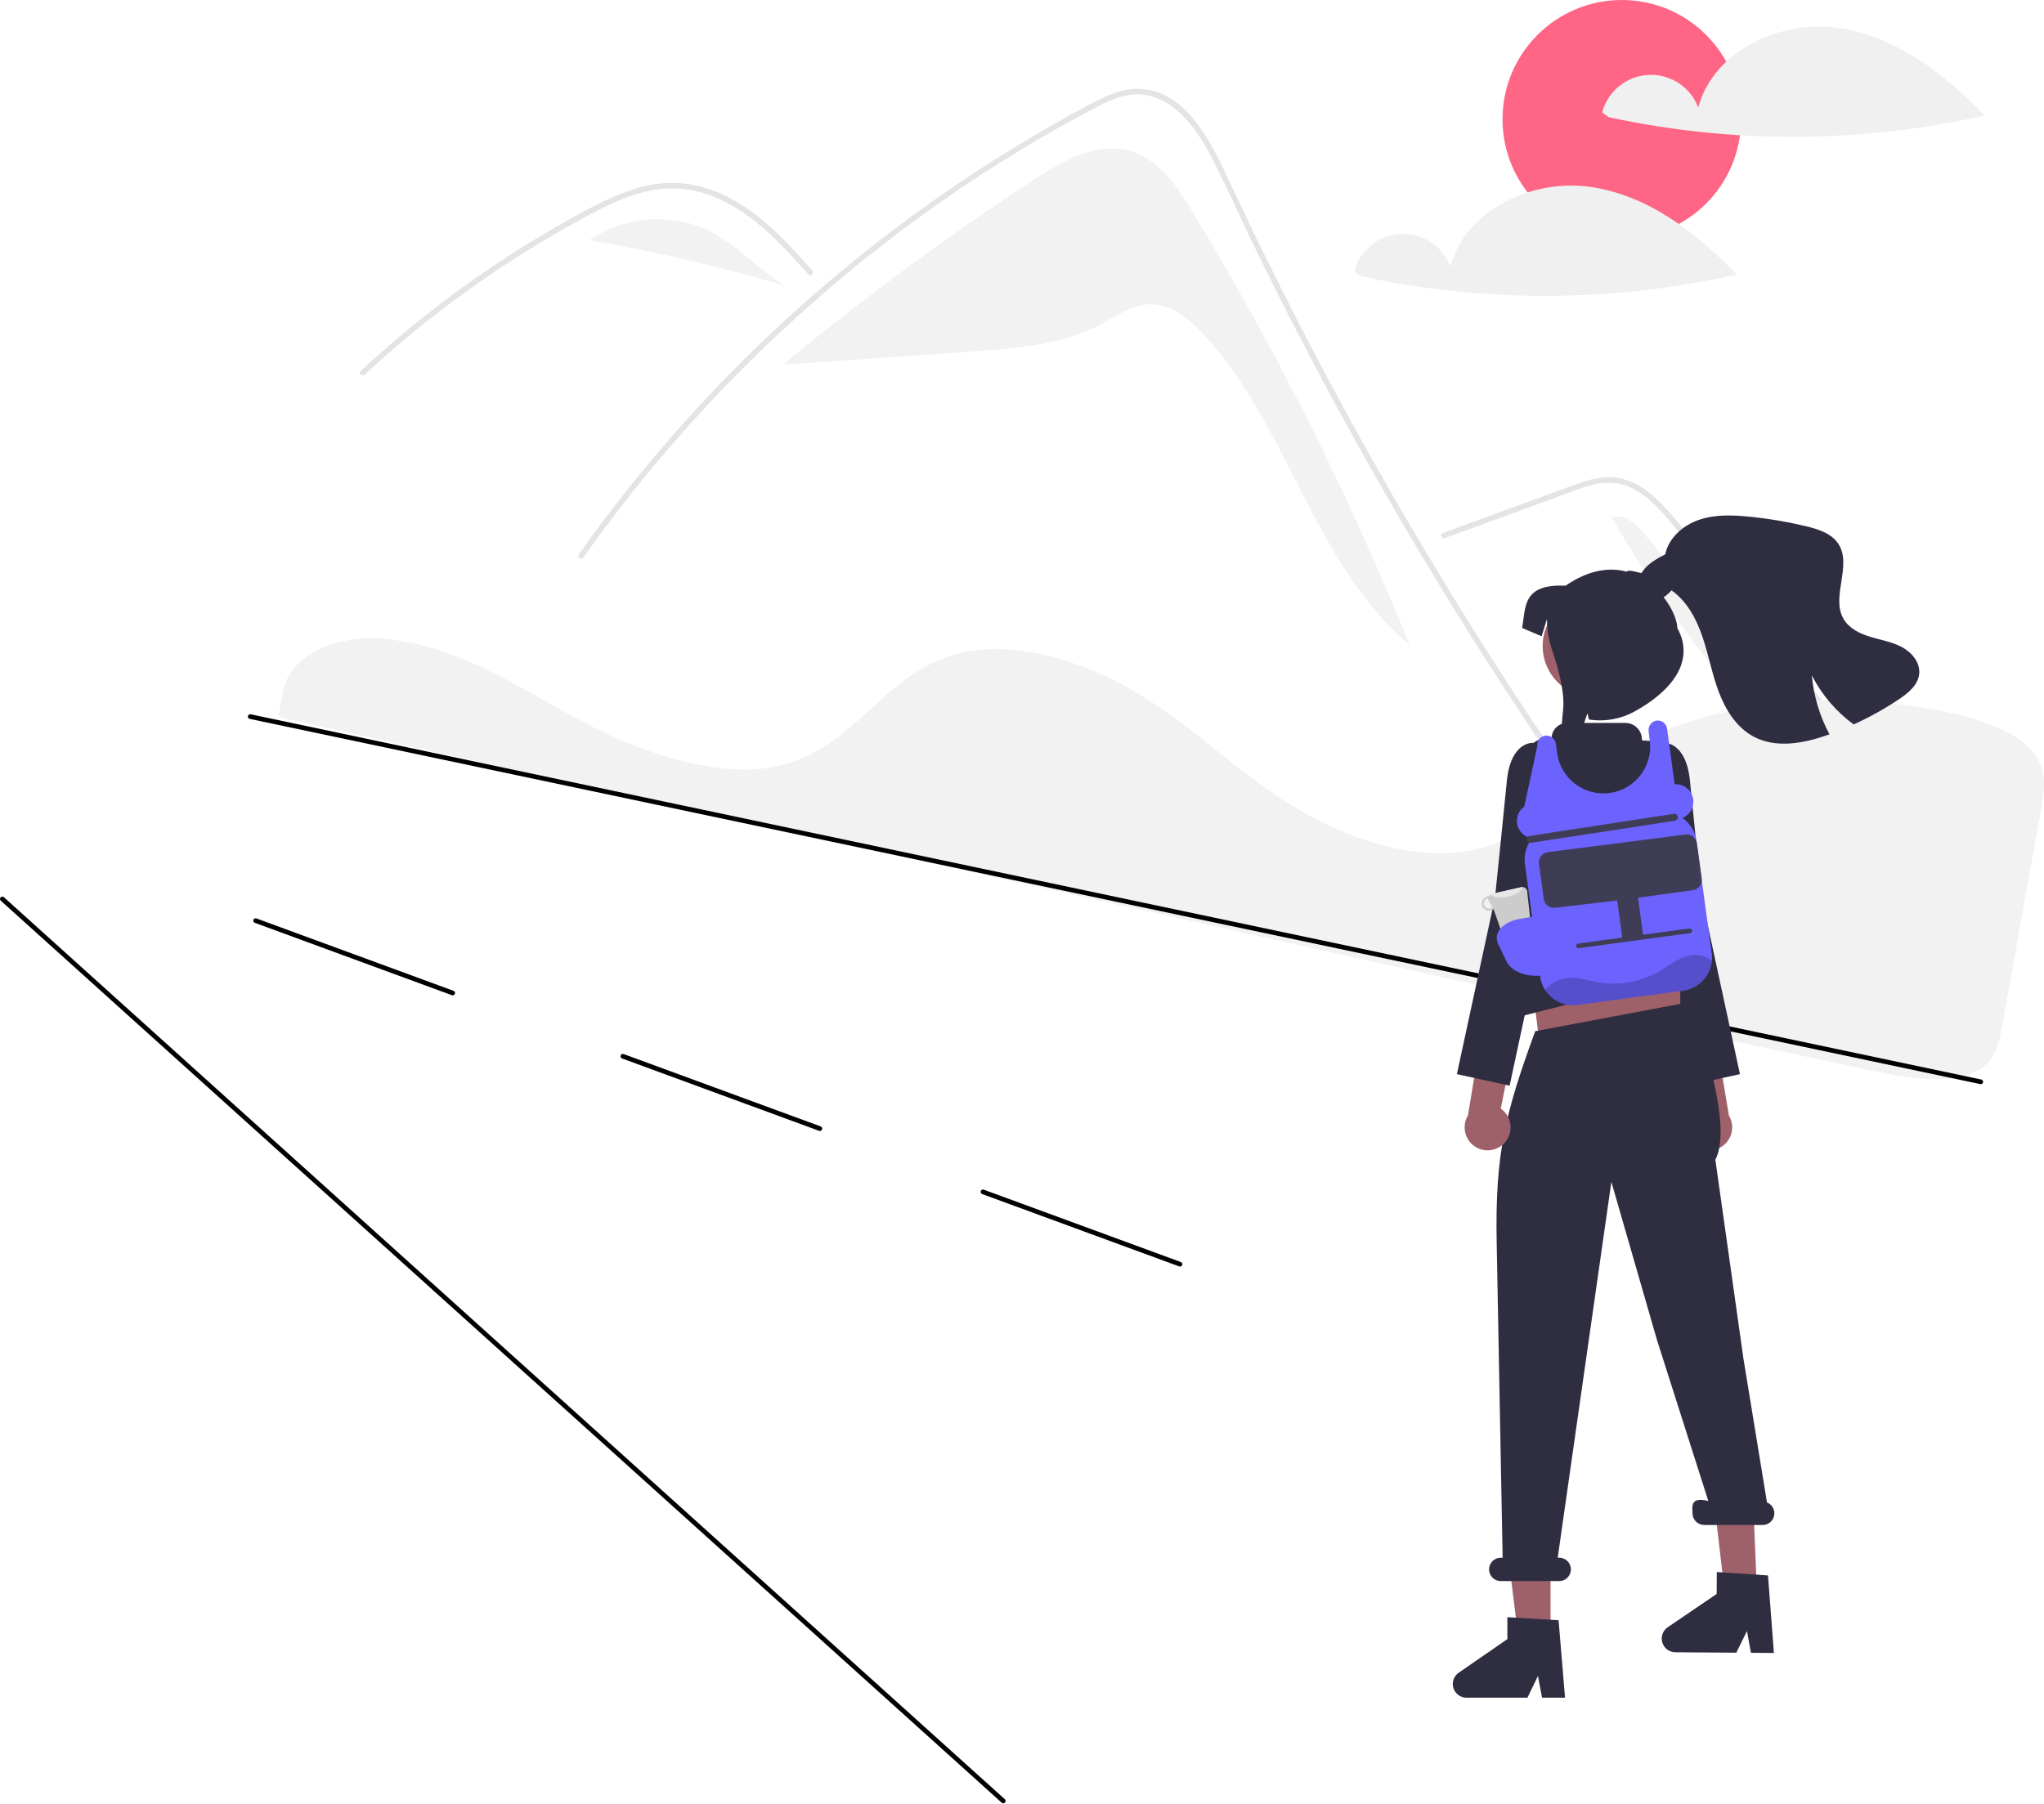
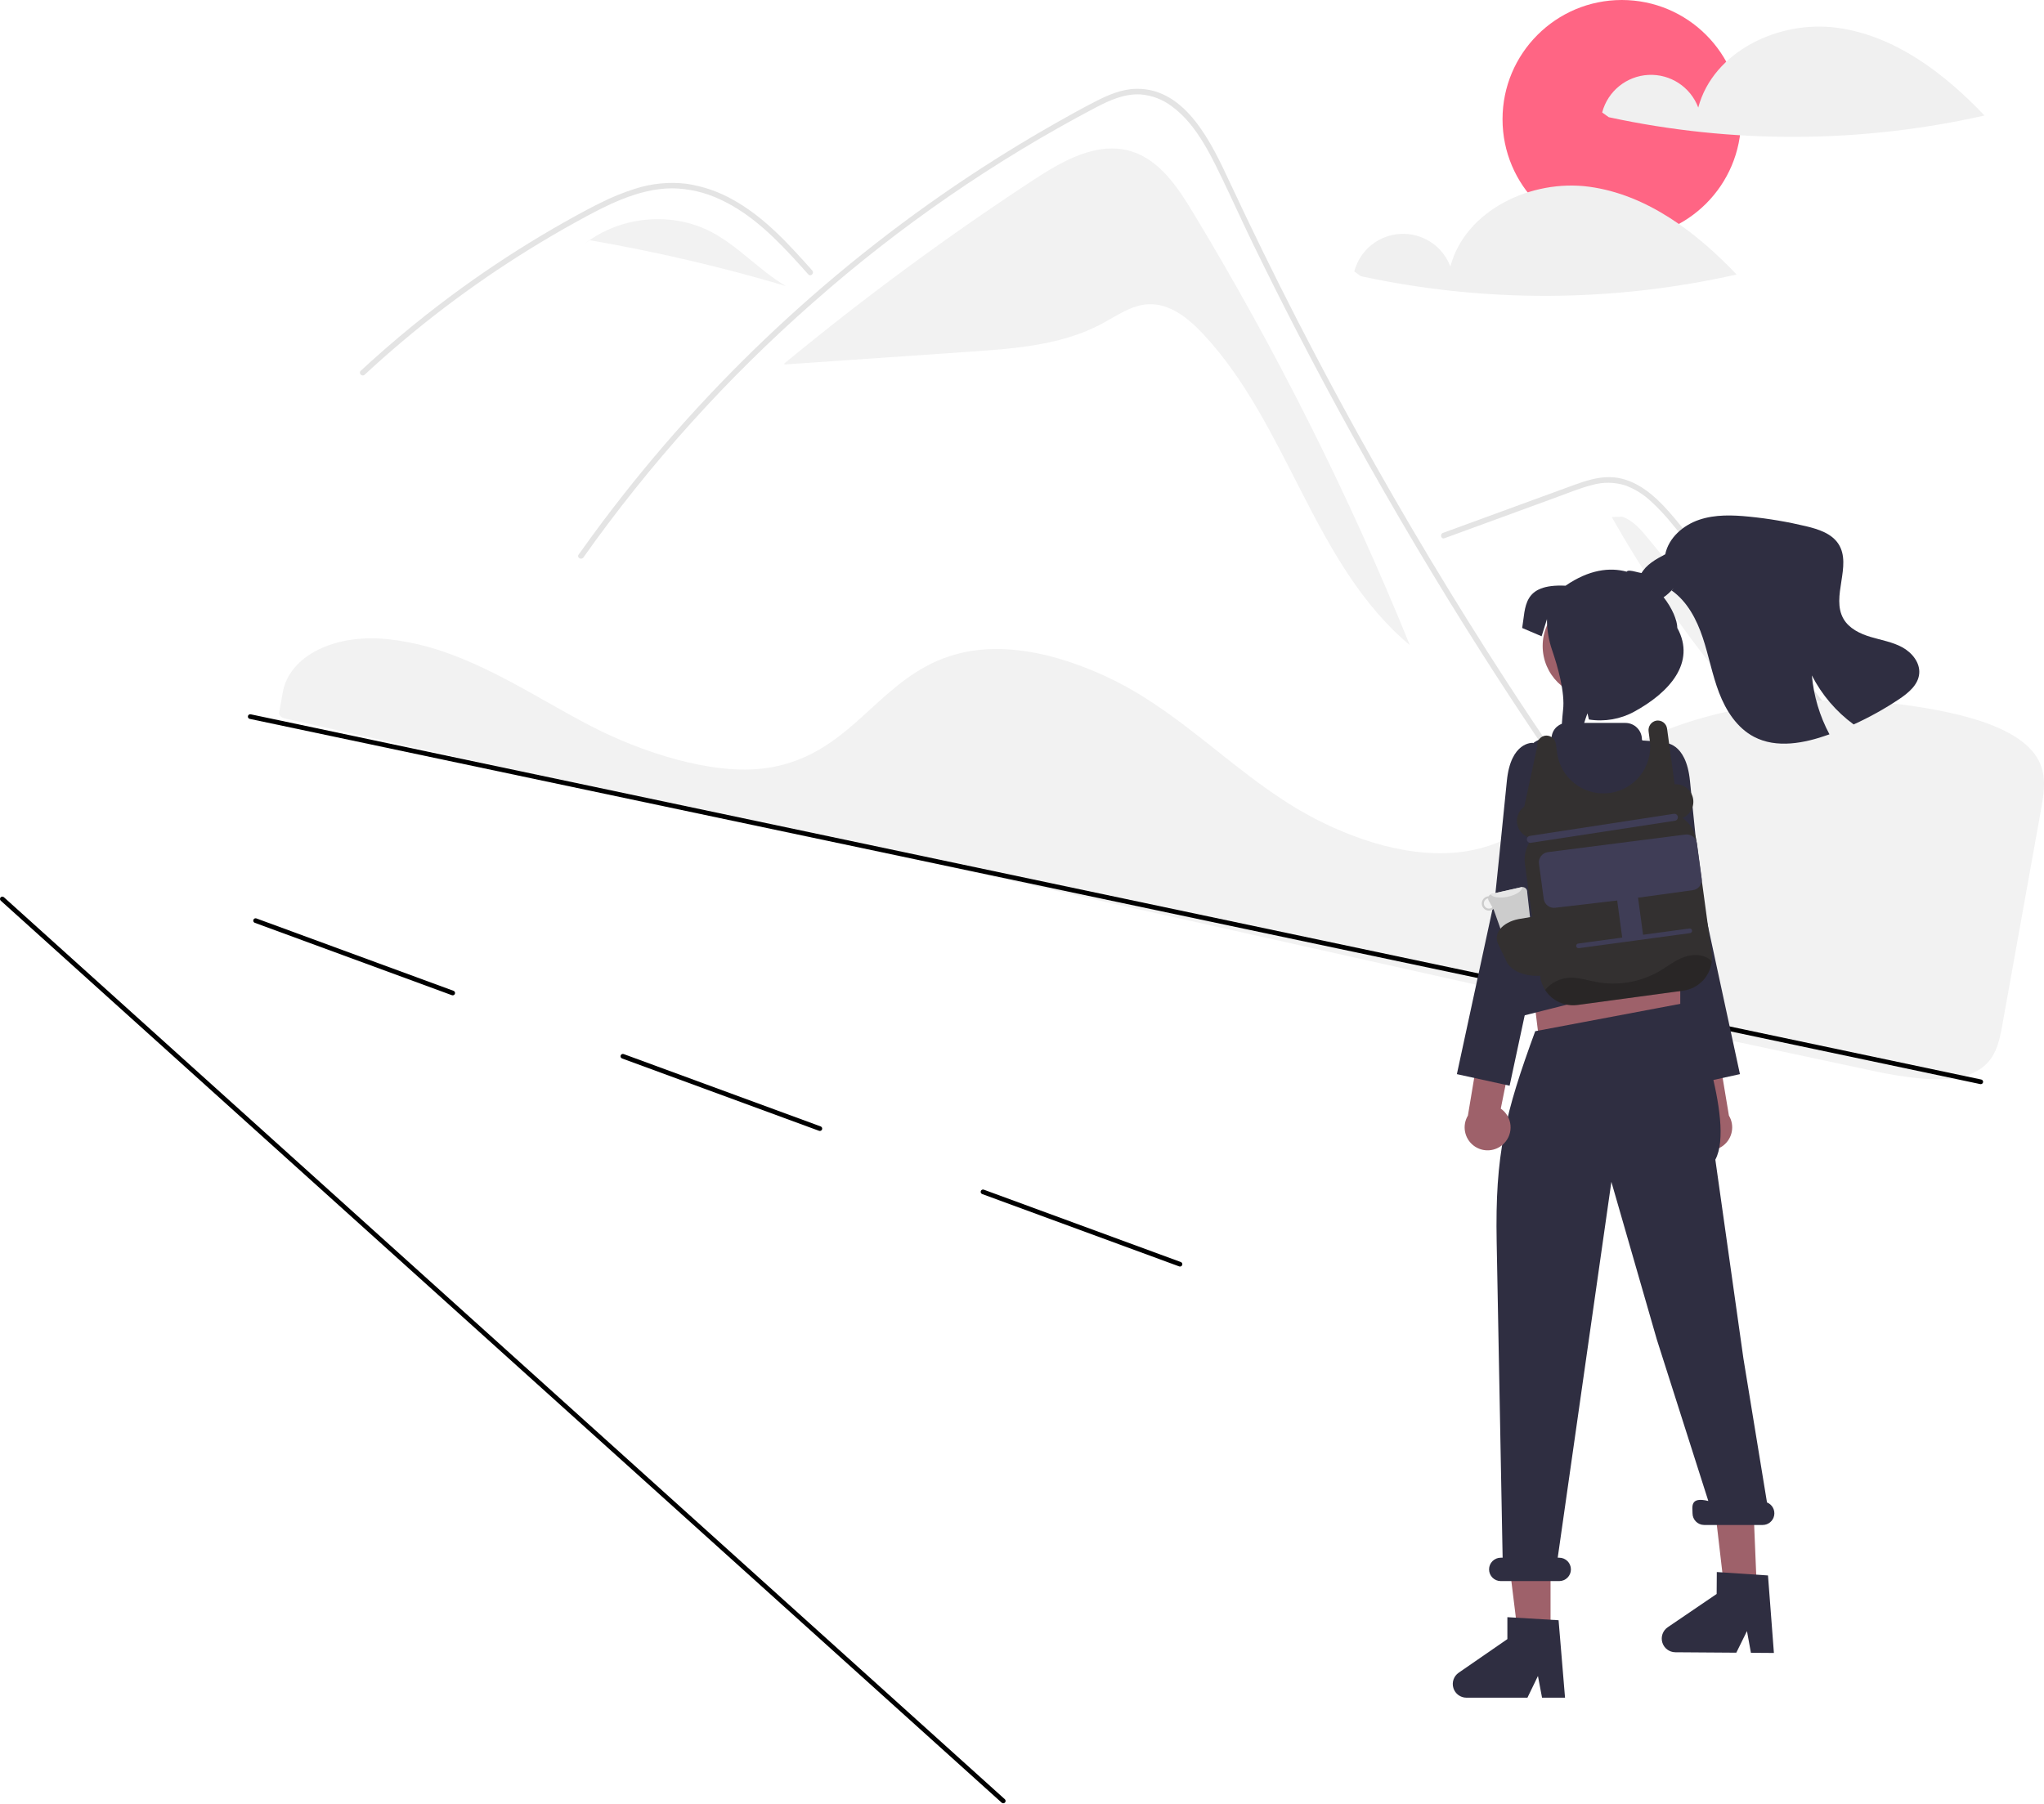
<svg xmlns="http://www.w3.org/2000/svg" data-name="Layer 1" width="874.039" height="771.292" viewBox="0 0 874.039 771.292">
  <path d="M673.062,155.137c-6.611-10.934-14.444-22.608-26.712-26.178-14.207-4.135-28.802,4.079-41.181,12.184a1200.013,1200.013,0,0,0-106.794,78.684l.037.424q39.846-2.748,79.691-5.496c19.192-1.324,39.044-2.83,56.005-11.909,6.436-3.445,12.71-8.047,20.003-8.368,9.061-.398,16.962,5.93,23.17,12.541,36.727,39.109,47.355,98.916,88.558,133.276A1307.621,1307.621,0,0,0,673.062,155.137Z" transform="translate(-162.9803 -64.354)" fill="#f2f2f2" />
  <path d="M898.816,486.852c-4.061-5.128-5.721-6.33-9.727-11.505Q840.159,412.063,797.108,344.504q-29.241-45.883-55.583-93.529-12.541-22.651-24.394-45.658-9.198-17.839-17.985-35.891c-1.675-3.437-3.303-6.891-4.923-10.352-3.817-8.139-7.563-16.318-11.585-24.346-4.583-9.151-10.162-18.744-18.578-24.891a25.346,25.346,0,0,0-13.204-5.081c-6.851-.443-13.173,2.386-19.115,5.476a615.324,615.324,0,0,0-120.996,83.438A629.917,629.917,0,0,0,412.444,302.789c-.869,1.241-2.924.055-2.047-1.193q5.18-7.325,10.565-14.492A633.399,633.399,0,0,1,582.67,136.269q15.73-10.194,32.051-19.431c5.484-3.106,10.992-6.171,16.594-9.048,5.492-2.821,11.324-5.358,17.598-5.452,21.351-.332,32.407,23.848,40,40.119q3.58,7.681,7.246,15.314,13.856,28.981,28.779,57.432,9.21,17.566,18.823,34.927,29.917,54.062,63.596,105.935c29.743,45.808,59.25,86.275,93.134,129.112C901.424,486.362,899.756,488.053,898.816,486.852Z" transform="translate(-162.9803 -64.354)" fill="#e4e4e4" />
  <path d="M508.636,181.73c-1.24-1.383-2.473-2.766-3.722-4.149-9.846-10.889-20.411-21.652-33.931-27.894a49.228,49.228,0,0,0-20.624-4.781c-7.38.024-14.595,1.96-21.414,4.67-3.224,1.288-6.377,2.75-9.482,4.307-3.548,1.786-7.033,3.69-10.502,5.61q-9.767,5.405-19.281,11.284-18.93,11.699-36.674,25.184-9.198,6.993-18.017,14.445-8.202,6.922-16.073,14.216c-1.122,1.035-2.797-.64-1.675-1.675,1.383-1.288,2.782-2.568,4.18-3.832q5.927-5.358,12.043-10.51,11.153-9.411,22.884-18.096,18.242-13.513,37.74-25.192,9.743-5.832,19.755-11.174c2.015-1.075,4.054-2.126,6.116-3.121a97.502,97.502,0,0,1,14.54-5.919,51.724,51.724,0,0,1,21.96-2.157,57.173,57.173,0,0,1,20.261,7.009c13.275,7.42,23.572,18.894,33.591,30.091C511.323,181.184,509.655,182.867,508.636,181.73Z" transform="translate(-162.9803 -64.354)" fill="#e4e4e4" />
  <path d="M780.643,294.569l31.811-11.635L828.249,277.157c5.144-1.881,10.276-4.023,15.593-5.37a24.6,24.6,0,0,1,14.114.18,32.529,32.529,0,0,1,11.008,6.824,89.337,89.337,0,0,1,9.029,9.642c3.439,4.133,6.827,8.308,10.23,12.47q21.068,25.765,41.86,51.755,20.792,25.989,41.306,52.198,20.564,26.274,40.845,52.767,2.484,3.246,4.965,6.494c.914,1.196,2.973.017,2.047-1.196q-20.431-26.76-41.147-53.3-20.767-26.604-41.82-52.982-21.053-26.378-42.391-52.527-5.316-6.515-10.649-13.015c-2.999-3.655-5.965-7.35-9.254-10.753-6.039-6.245-13.583-11.764-22.614-11.914-5.31-.088-10.448,1.597-15.381,3.381-5.318,1.924-10.624,3.884-15.935,5.826l-32.034,11.716-8.008,2.929c-1.421.52-.807,2.812.63,2.286Z" transform="translate(-162.9803 -64.354)" fill="#e4e4e4" />
  <path d="M466.796,163.388c-16.166-8.308-36.868-6.681-51.723,3.699a737.726,737.726,0,0,1,83.932,19.589C487.555,179.967,478.599,169.455,466.796,163.388Z" transform="translate(-162.9803 -64.354)" fill="#f2f2f2" />
  <path d="M414.914,167.059l-3.112,2.53c1.053-.885,2.147-1.715,3.271-2.501C415.02,167.078,414.967,167.068,414.914,167.059Z" transform="translate(-162.9803 -64.354)" fill="#f2f2f2" />
  <path d="M867.766,294.685c-3.131-3.812-6.517-7.803-11.201-9.351l-4.373.172A496.015,496.015,0,0,0,984.306,436.543Q926.036,365.614,867.766,294.685Z" transform="translate(-162.9803 -64.354)" fill="#f2f2f2" />
  <path d="M667.565,606.081a.992.992,0,0,1-.345-.062l-84.261-30.953a1.0 1,0,0,1,.689-1.877L667.91,604.142a1.0 1,0,0,1-.345,1.938Z" transform="translate(-162.9803 -64.354)" />
  <path d="M513.565,548.081a.992.992,0,0,1-.345-.062l-84.261-30.953a1.0 1,0,0,1,.689-1.877L513.91,546.142a1.0 1,0,0,1-.345,1.938Z" transform="translate(-162.9803 -64.354)" />
  <path d="M356.565,490.081a.992.992,0,0,1-.345-.062l-84.261-30.953a1.0 1,0,1,1,.689-1.877L356.91,488.142a1.0 1,0,0,1-.345,1.938Z" transform="translate(-162.9803 -64.354)" />
  <path d="M340.778,339.738c-3.513-.785-7.07-1.405-10.583-1.837l-.511-.063c-23.321-2.777-43.01,6.958-45.796,22.645l-.495,2.838c-.309,1.795-.643,3.725-1.04,5.86-.192,1.054.867,2.132,2.407,2.476L845.649,497.037c39.607,8.564,79.087,17.024,117.337,25.144a177.652,177.652,0,0,0,21.711,3.511c10.927.926,18.927-.293,24.46-3.725l.001 0c6.877-4.253,8.607-11.157,10.019-19.078,2.846-15.997,5.877-32.793,8.897-49.538,2.661-14.758,5.316-29.477,7.832-43.574,1.478-8.369,2.281-15.869-2.879-22.891-5.596-7.598-17.581-13.494-35.623-17.527-.218-.049-.434-.097-.655-.145-56.592-12.407-117.619-2.55-151.854,24.53-3.942,3.118-7.734,6.553-11.401,9.875a158.915,158.915,0,0,1-17.302,14.232,66.95,66.95,0,0,1-10.666,5.986c-.257.125-.548.255-.851.372-.705.318-1.433.613-2.135.865a62.042,62.042,0,0,1-12.655,3.397l-.431.065c-.326.056-.678.107-1.027.147a68.206,68.206,0,0,1-7.479.589c-10.812.309-22.585-1.669-34.991-5.882a151.752,151.752,0,0,1-32.578-15.751c-10.814-6.914-20.639-14.717-30.141-22.263-4.173-3.316-8.49-6.743-12.828-10.046-.815-.622-1.618-1.23-2.434-1.842-5.313-3.969-10.177-7.354-14.871-10.348a146.281,146.281,0,0,0-37.143-17.035c-13.864-4.03-26.63-5.128-37.931-3.275a60.649,60.649,0,0,0-9.253,2.27c-13.923,4.597-23.917,13.74-33.581,22.583-12.021,10.999-24.453,22.373-44.611,25.204-23.263,3.273-53.836-7.081-74.693-17.866-6.557-3.391-13.045-7.056-19.318-10.601q-3.801-2.148-7.611-4.28c-4.993-2.785-9.099-4.982-12.918-6.915l-1.208-.614c-.673-.337-1.346-.675-2.034-1.007-4.55-2.238-8.825-4.154-13.075-5.86l-1.004-.409c-2.021-.785-3.918-1.486-5.788-2.137l-.747-.259A109.236,109.236,0,0,0,340.778,339.738Z" transform="translate(-162.9803 -64.354)" fill="#f2f2f2" />
  <path d="M1009.981,528.062a1.009,1.009,0,0,1-.208-.021l-740-156.208a1,1,0,0,1,.413-1.957l740,156.208a1,1,0,0,1-.206,1.979Z" transform="translate(-162.9803 -64.354)" />
  <circle cx="693.5" cy="51" r="51" fill="#ff6584" />
  <path d="M948.516,76.224c-24.717-3.341-52.935,10.019-59.341,34.124a21.597,21.597,0,0,0-41.093,2.109l2.83,2.027a372.275,372.275,0,0,0,160.659-.726C994.377,95.688,973.233,79.565,948.516,76.224Z" transform="translate(-162.9803 -64.354)" fill="#f0f0f0" />
  <path d="M842.516,144.224c-24.717-3.341-52.935,10.019-59.341,34.124a21.597,21.597,0,0,0-41.093,2.109l2.83,2.027a372.275,372.275,0,0,0,160.659-.726C888.377,163.688,867.233,147.565,842.516,144.224Z" transform="translate(-162.9803 -64.354)" fill="#f0f0f0" />
  <path d="M886.872,553.437a9.76,9.76,0,0,1,1.357-14.904L872.689,461.346l17.161,5.51,12.439,74.659A9.813,9.813,0,0,1,886.872,553.437Z" transform="translate(-162.9803 -64.354)" fill="#9e616a" />
  <path d="M863.926,390.13l10.648-8.037s9.393-.665,11.056,16.274,5.079,49.95,5.079,49.95l16.293,75.463-22.554,4.95-17.451-81.438-10.469-24.184Z" transform="translate(-162.9803 -64.354)" fill="#2f2e41" />
  <polygon points="718.5 449 658.5 448 653.5 407 718.5 407 718.5 449" fill="#9e616a" />
  <polygon points="663.032 699.832 649.181 699.831 642.591 646.404 663.034 646.405 663.032 699.832" fill="#9e616a" />
  <polygon points="751.276 680.645 737.425 680.548 731.21 627.076 749.225 631.209 751.276 680.645" fill="#9e616a" />
  <polygon points="707.954 371.691 711.092 379.851 710.465 388.011 649.04 409.286 652.088 373.574 658.993 365.414 707.954 371.691" fill="#ffb6b6" />
  <circle cx="681.602" cy="276.32" r="21.938" fill="#9e616a" />
  <path d="M832.208,790.486h-9.829l-1.754-9.279-4.493,9.279H790.064a5.86,5.86,0,0,1-3.33-10.682l20.817-14.377v-9.381l21.896,1.307Z" transform="translate(-162.9803 -64.354)" fill="#2f2e41" />
  <path d="M921.523,771.351l-9.828-.069-1.689-9.292-4.558,9.248-26.067-.182a5.86,5.86,0,0,1-3.255-10.705l20.917-14.231.066-9.381,21.886,1.46Z" transform="translate(-162.9803 -64.354)" fill="#2f2e41" />
  <path d="M918.566,706.973l-10.086-61.619-12-85c8.788-16.32-11-67-11-67l-2.793.134L819.467,505.415l.014-.061c-12.931,35.268-17.215,52.691-16.506,90.248l2.547,135.01h-.799a5,5,0,0,0,0,10h25a5,5,0,0,0,0-10h-.645l22.947-160.757L871.48,637.354l22,69c-8-2-6.758,2.634-6.758,5.258a5,5,0,0,0,5,5h25a4.995,4.995,0,0,0,1.844-9.639Z" transform="translate(-162.9803 -64.354)" fill="#2f2e41" />
  <path d="M890.403,495.979l-2-20a3.987,3.987,0,0,0-3.605-2.995c-.833-9.527-4.339-50.629-4.549-52.421l-.008-.076-1.594-34.058a5.037,5.037,0,0,0-4.703-4.79l-8.421-.55a.446.446,0,0,1-.431-.445,7.081,7.081,0,0,0-7.081-7.081H833.08a6.63,6.63,0,0,0-6.576,5.804.44.44,0,0,1-.448.396l-.003-0a11.845,11.845,0,0,0-11.915,9.824c-3.408,19.831-10.239,64.84-6.862,89.862,1.176,8.711-1.359,1.812-1.803,9.1a5.365,5.365,0,0,0,1.336,3.89c-2.058.598-2.856,2.821-2.328,4.916l-.438-.108a4,4,0,0,0,4.856,2.901L885.502,480.836C887.644,480.296,890.943,498.121,890.403,495.979Z" transform="translate(-162.9803 -64.354)" fill="#2f2e41" />
  <path d="M806.089,553.437a9.76,9.76,0,0,0-1.357-14.904l15.54-77.187-17.161,5.51-12.439,74.659A9.813,9.813,0,0,0,806.089,553.437Z" transform="translate(-162.9803 -64.354)" fill="#9e616a" />
  <path d="M829.034,390.13l-10.648-8.037s-9.393-.665-11.056,16.274-5.079,49.95-5.079,49.95l-16.293,75.463,22.554,4.95,17.451-81.438,10.469-24.184Z" transform="translate(-162.9803 -64.354)" fill="#2f2e41" />
  <path d="M868.076,321.166c4.087,1.217,7.9-2.202,10.745-5.441l-1.011,1.2c6.692,4.713,10.693,12.39,13.289,20.161,2.596,7.763,4.044,15.894,6.975,23.546,2.93,7.643,7.66,15.037,14.9,18.85,9.699,5.107,21.583,2.785,31.9-.9.137-.051.266-.094.403-.146a65.737,65.737,0,0,1-7.523-25.191,59.771,59.771,0,0,0,17.873,20.967,137.213,137.213,0,0,0,19.381-10.779c3.984-2.665,8.183-6.109,8.645-10.882.471-4.738-3.067-9.065-7.24-11.344-4.173-2.279-8.971-3.05-13.529-4.421-4.55-1.362-9.194-3.599-11.584-7.711-5.509-9.459,3.761-22.8-2.151-32.02-2.913-4.533-8.568-6.349-13.812-7.609a182.606,182.606,0,0,0-24.317-4.104c-7.189-.72-14.617-.985-21.455,1.328-6.838,2.313-13.041,7.686-14.506,14.763-3.993,2.099-8.217,4.421-10.359,8.405C862.558,313.815,863.749,319.881,868.076,321.166Z" transform="translate(-162.9803 -64.354)" fill="#2f2e41" />
  <path d="M874.177,319.572c3.914,4.903,6.044,10.205,6.044,13.38,8.13,14.859-3.496,27.623-18.356,35.753a30.443,30.443,0,0,1-19.45,3.391l-.622-2.654-.842,2.39s-9.675,31.954-12.866,33.828c1.211-5.687,2.598-32.017,3.272-37.567.933-7.554-2.32-18.799-4.667-25.638a40.366,40.366,0,0,1-2.21-13.1v-.195l-2.285,7.34-8.319-3.549c1.548-8.878,0-18.956,18.556-18.082,10.036-6.902,18.873-7.953,26.133-5.996.937-1.448,6.339,1.264,7.9.502" transform="translate(-162.9803 -64.354)" fill="#2f2e41" />
-   <path d="M894.95,475.58a14.211,14.211,0,0,1-12.22,12.5l-45.17,6.12a14.224,14.224,0,0,1-15.99-12.18l-6.51-48.14a14.175,14.175,0,0,1,1.8-9.04l-.31-2.34a7.49,7.49,0,0,1-1.78-13.14l5.58-25.85a4.007,4.007,0,0,1,3.82-4.54,4.113,4.113,0,0,1,4.13,3.63l.51,3.8a20.001,20.001,0,0,0,39.82-2.66,20.672,20.672,0,0,0-.18-2.71l-.5-3.74a4.15,4.15,0,0,1,3.18-4.69,3.999,3.999,0,0,1,4.71,3.4l3.23,23.8a7.492,7.492,0,0,1,3.35,14.41,14.165,14.165,0,0,1,5.97,9.74l6.52,48.15A14,14,0,0,1,894.95,475.58Z" transform="translate(-162.9803 -64.354)" fill="#6c63ff" />
+   <path d="M894.95,475.58a14.211,14.211,0,0,1-12.22,12.5l-45.17,6.12a14.224,14.224,0,0,1-15.99-12.18l-6.51-48.14a14.175,14.175,0,0,1,1.8-9.04l-.31-2.34a7.49,7.49,0,0,1-1.78-13.14l5.58-25.85a4.007,4.007,0,0,1,3.82-4.54,4.113,4.113,0,0,1,4.13,3.63l.51,3.8a20.001,20.001,0,0,0,39.82-2.66,20.672,20.672,0,0,0-.18-2.71l-.5-3.74a4.15,4.15,0,0,1,3.18-4.69,3.999,3.999,0,0,1,4.71,3.4l3.23,23.8a7.492,7.492,0,0,1,3.35,14.41,14.165,14.165,0,0,1,5.97,9.74l6.52,48.15A14,14,0,0,1,894.95,475.58Z" transform="translate(-162.9803 -64.354)" fill="#333030" />
  <path d="M815.906,423.559a1.502,1.502,0,0,1,1.285-1.688l61.566-9.437a1.5,1.5,0,1,1,.402,2.973l-61.566,9.437A1.502,1.502,0,0,1,815.906,423.559Z" transform="translate(-162.9803 -64.354)" fill="#3f3d56" />
  <path d="M823.101,448.829l-2.035-15.036a4.413,4.413,0,0,1,3.782-4.965l58.801-7.522a4.413,4.413,0,0,1,4.965,3.782l2.035,15.036a4.413,4.413,0,0,1-3.782,4.965L863.381,448.32a4.413,4.413,0,0,1,.117.489l2.079,15.36,19.819-2.682a1,1,0,1,1,.268,1.982l-19.819,2.682-8.919,1.207L838.098,469.906a1,1,0,0,1-.268-1.982l18.828-2.548-2.079-15.36a4.414,4.414,0,0,1-.017-.502l-26.496,3.097A4.413,4.413,0,0,1,823.101,448.829Z" transform="translate(-162.9803 -64.354)" fill="#3f3d56" />
  <path d="M591.98,835.646a.998.998,0,0,1-.669-.257l-428-385.792a1,1,0,0,1,1.339-1.486l428,385.792a1,1,0,0,1-.67,1.743Z" transform="translate(-162.9803 -64.354)" />
  <path d="M816.03,445.94a2.026,2.026,0,0,0-2.15-2.17,1.864,1.864,0,0,0-.32.04l-12.66,2.86a2.085,2.085,0,0,0-1.34,1.03,2.606,2.606,0,0,0-.55.08,3.076,3.076,0,1,0,1.36,6,3.118,3.118,0,0,0,1.24-.6l4.29,12.08a2.015,2.015,0,0,0,2.21.97l8.23-1.86a2.043,2.043,0,0,0,1.57-1.82Zm-15.85,6.98a2.2,2.2,0,0,1-.98-4.29c.04-.01.08,0,.12-.01a2.071,2.071,0,0,0,.27,1.04L801.16,452.4A2.071,2.071,0,0,1,800.18,452.92Z" transform="translate(-162.9803 -64.354)" fill="#ccc" />
  <path d="M813.88,443.77c.12,1.6-2.62,3.44-6.29,4.17-3.37.69-6.39.21-7.24-1.05a1.919,1.919,0,0,1,.55-.22l12.66-2.86A1.864,1.864,0,0,1,813.88,443.77Z" transform="translate(-162.9803 -64.354)" fill="#e6e6e6" />
-   <path d="M807.264,475.724l-3.675-7.646c-2.153-4.479,1.789-9.245,8.787-10.624L821,456l3.607,25.202-.747.147C816.862,482.727,809.417,480.203,807.264,475.724Z" transform="translate(-162.9803 -64.354)" fill="#6c63ff" />
+   <path d="M807.264,475.724l-3.675-7.646c-2.153-4.479,1.789-9.245,8.787-10.624L821,456l3.607,25.202-.747.147C816.862,482.727,809.417,480.203,807.264,475.724Z" transform="translate(-162.9803 -64.354)" fill="#333030" />
  <g opacity="0.2">
    <path d="M894.95,475.58a14.211,14.211,0,0,1-12.22,12.5l-45.17,6.12a14.208,14.208,0,0,1-13.87-6.42,14.512,14.512,0,0,1,10.36-5.24c3.88-.2,7.64,1.09,11.44,1.81a39.589,39.589,0,0,0,26.83-4.45c3.53-2.05,6.71-4.67,10.59-6.13,3.88-1.45,8.89-1.4,11.7,1.43A4.033,4.033,0,0,1,894.95,475.58Z" transform="translate(-162.9803 -64.354)" />
  </g>
</svg>
